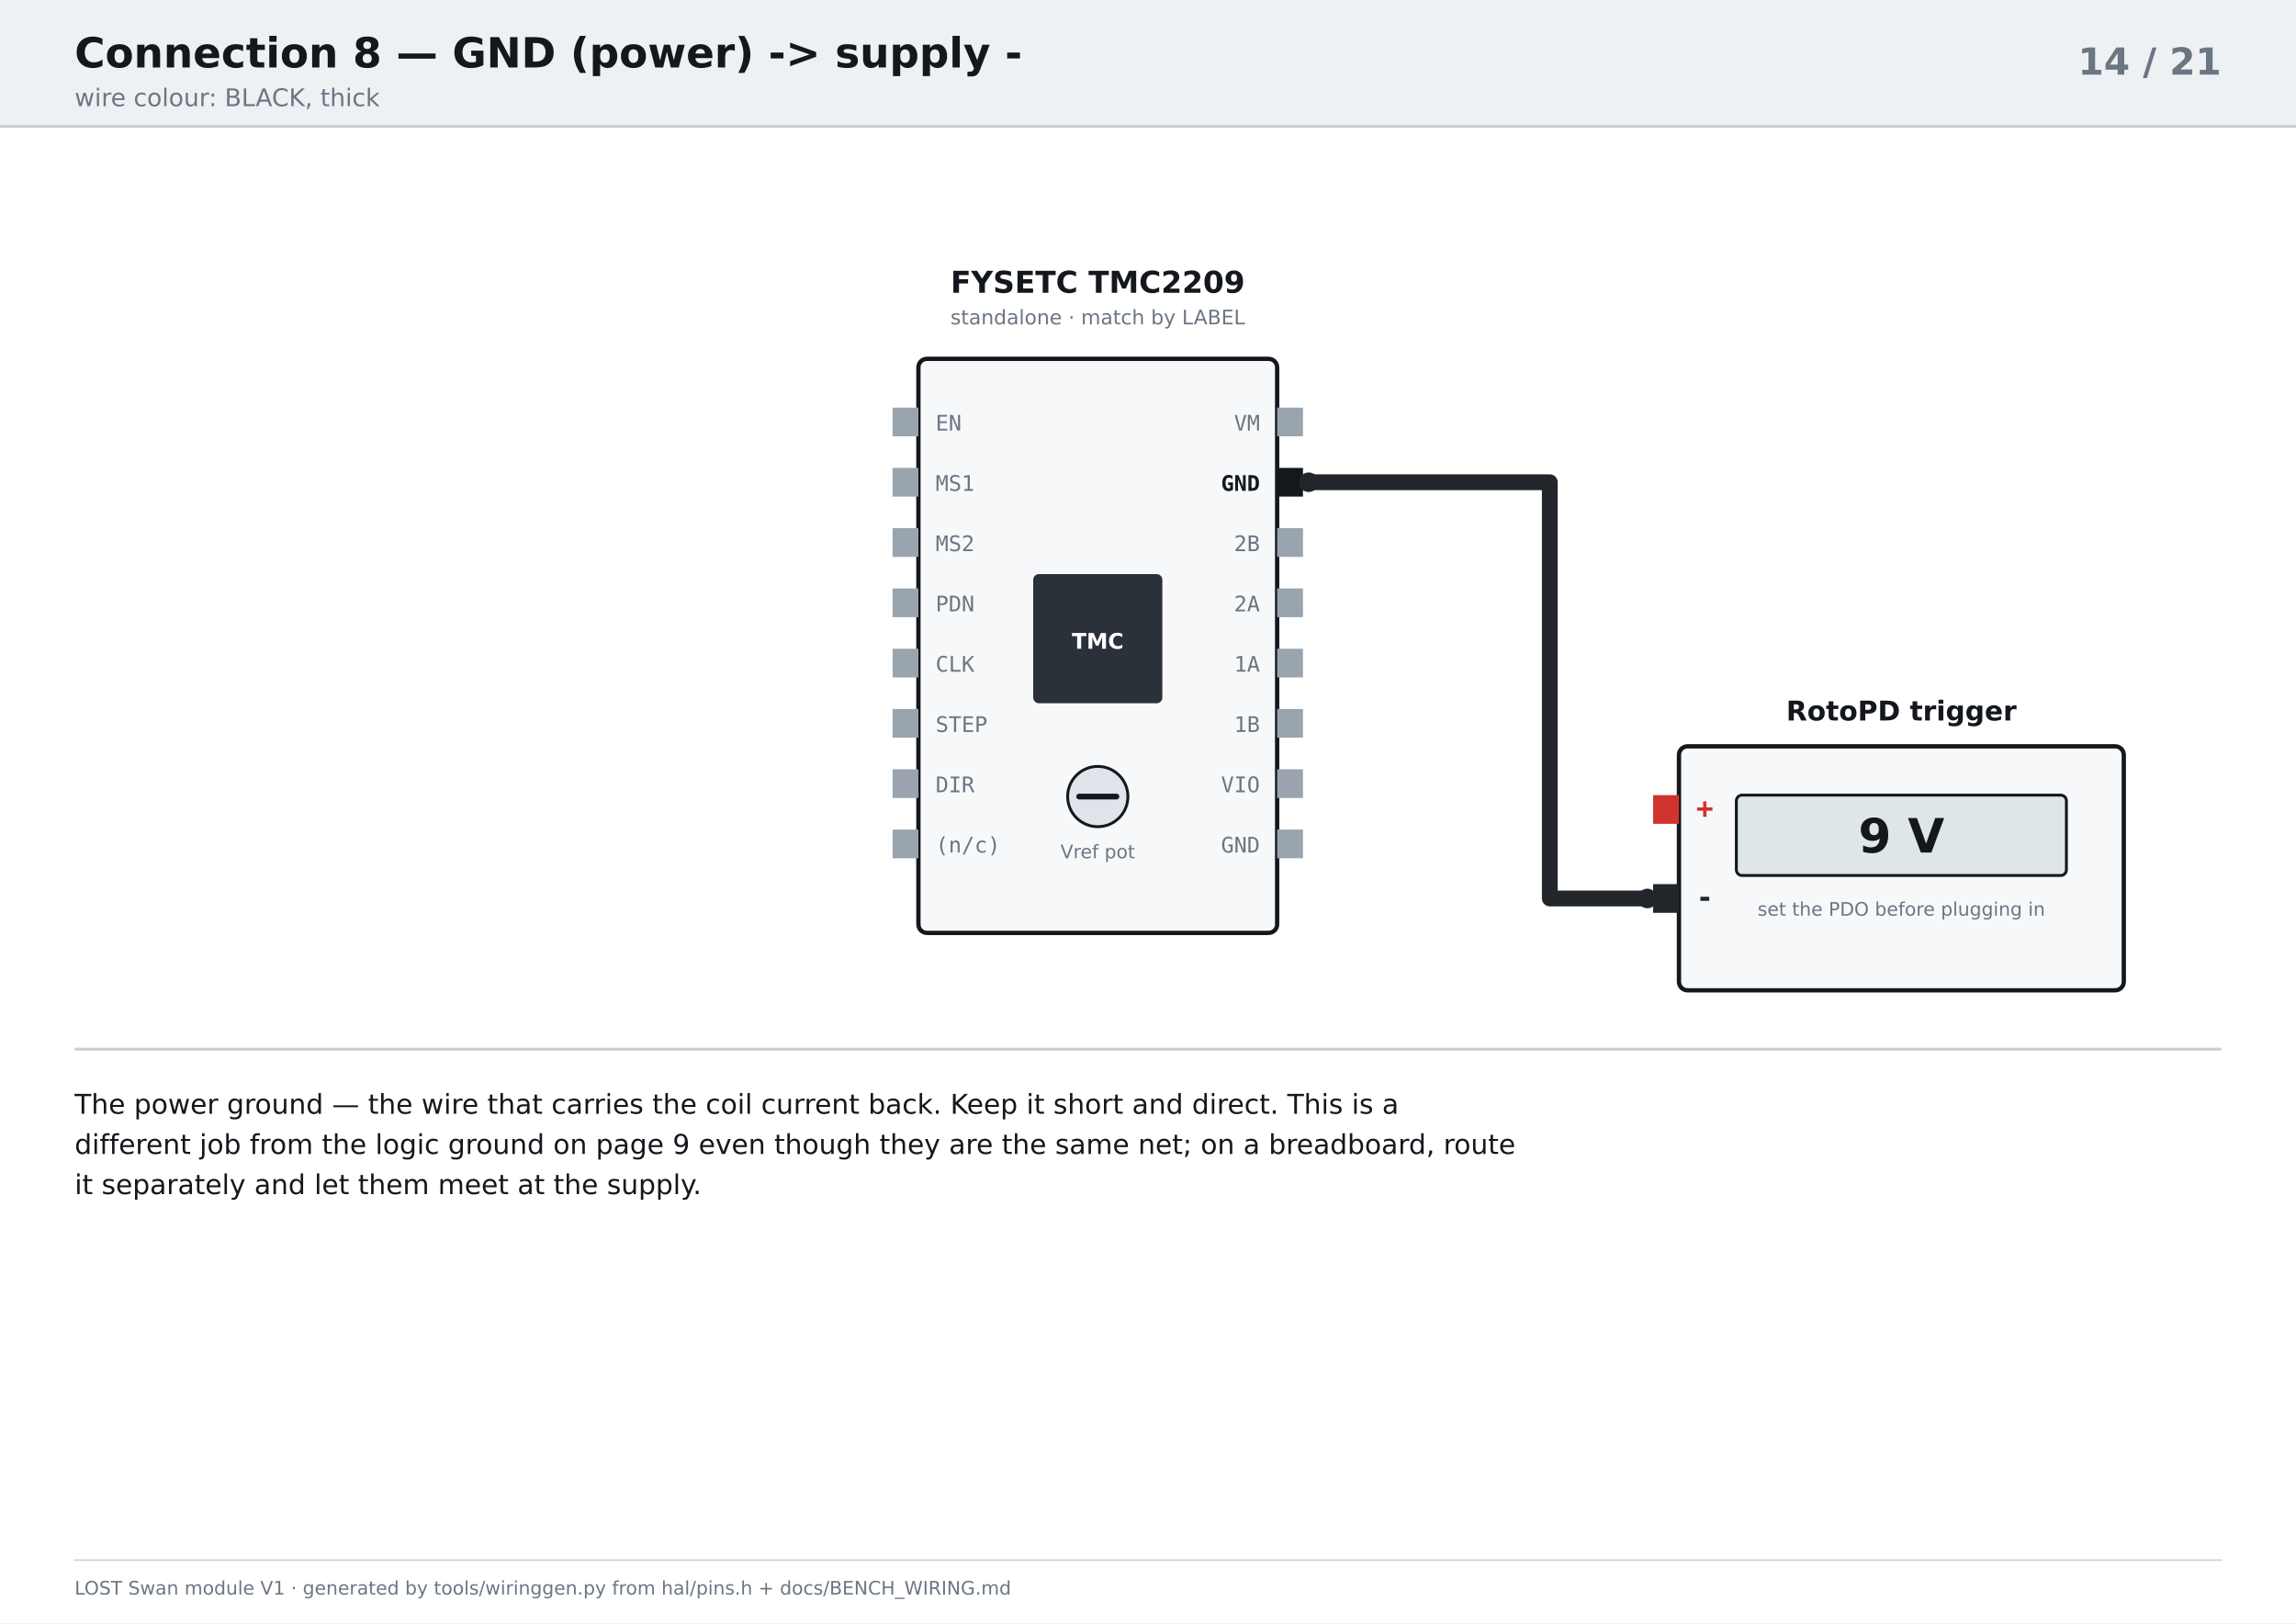
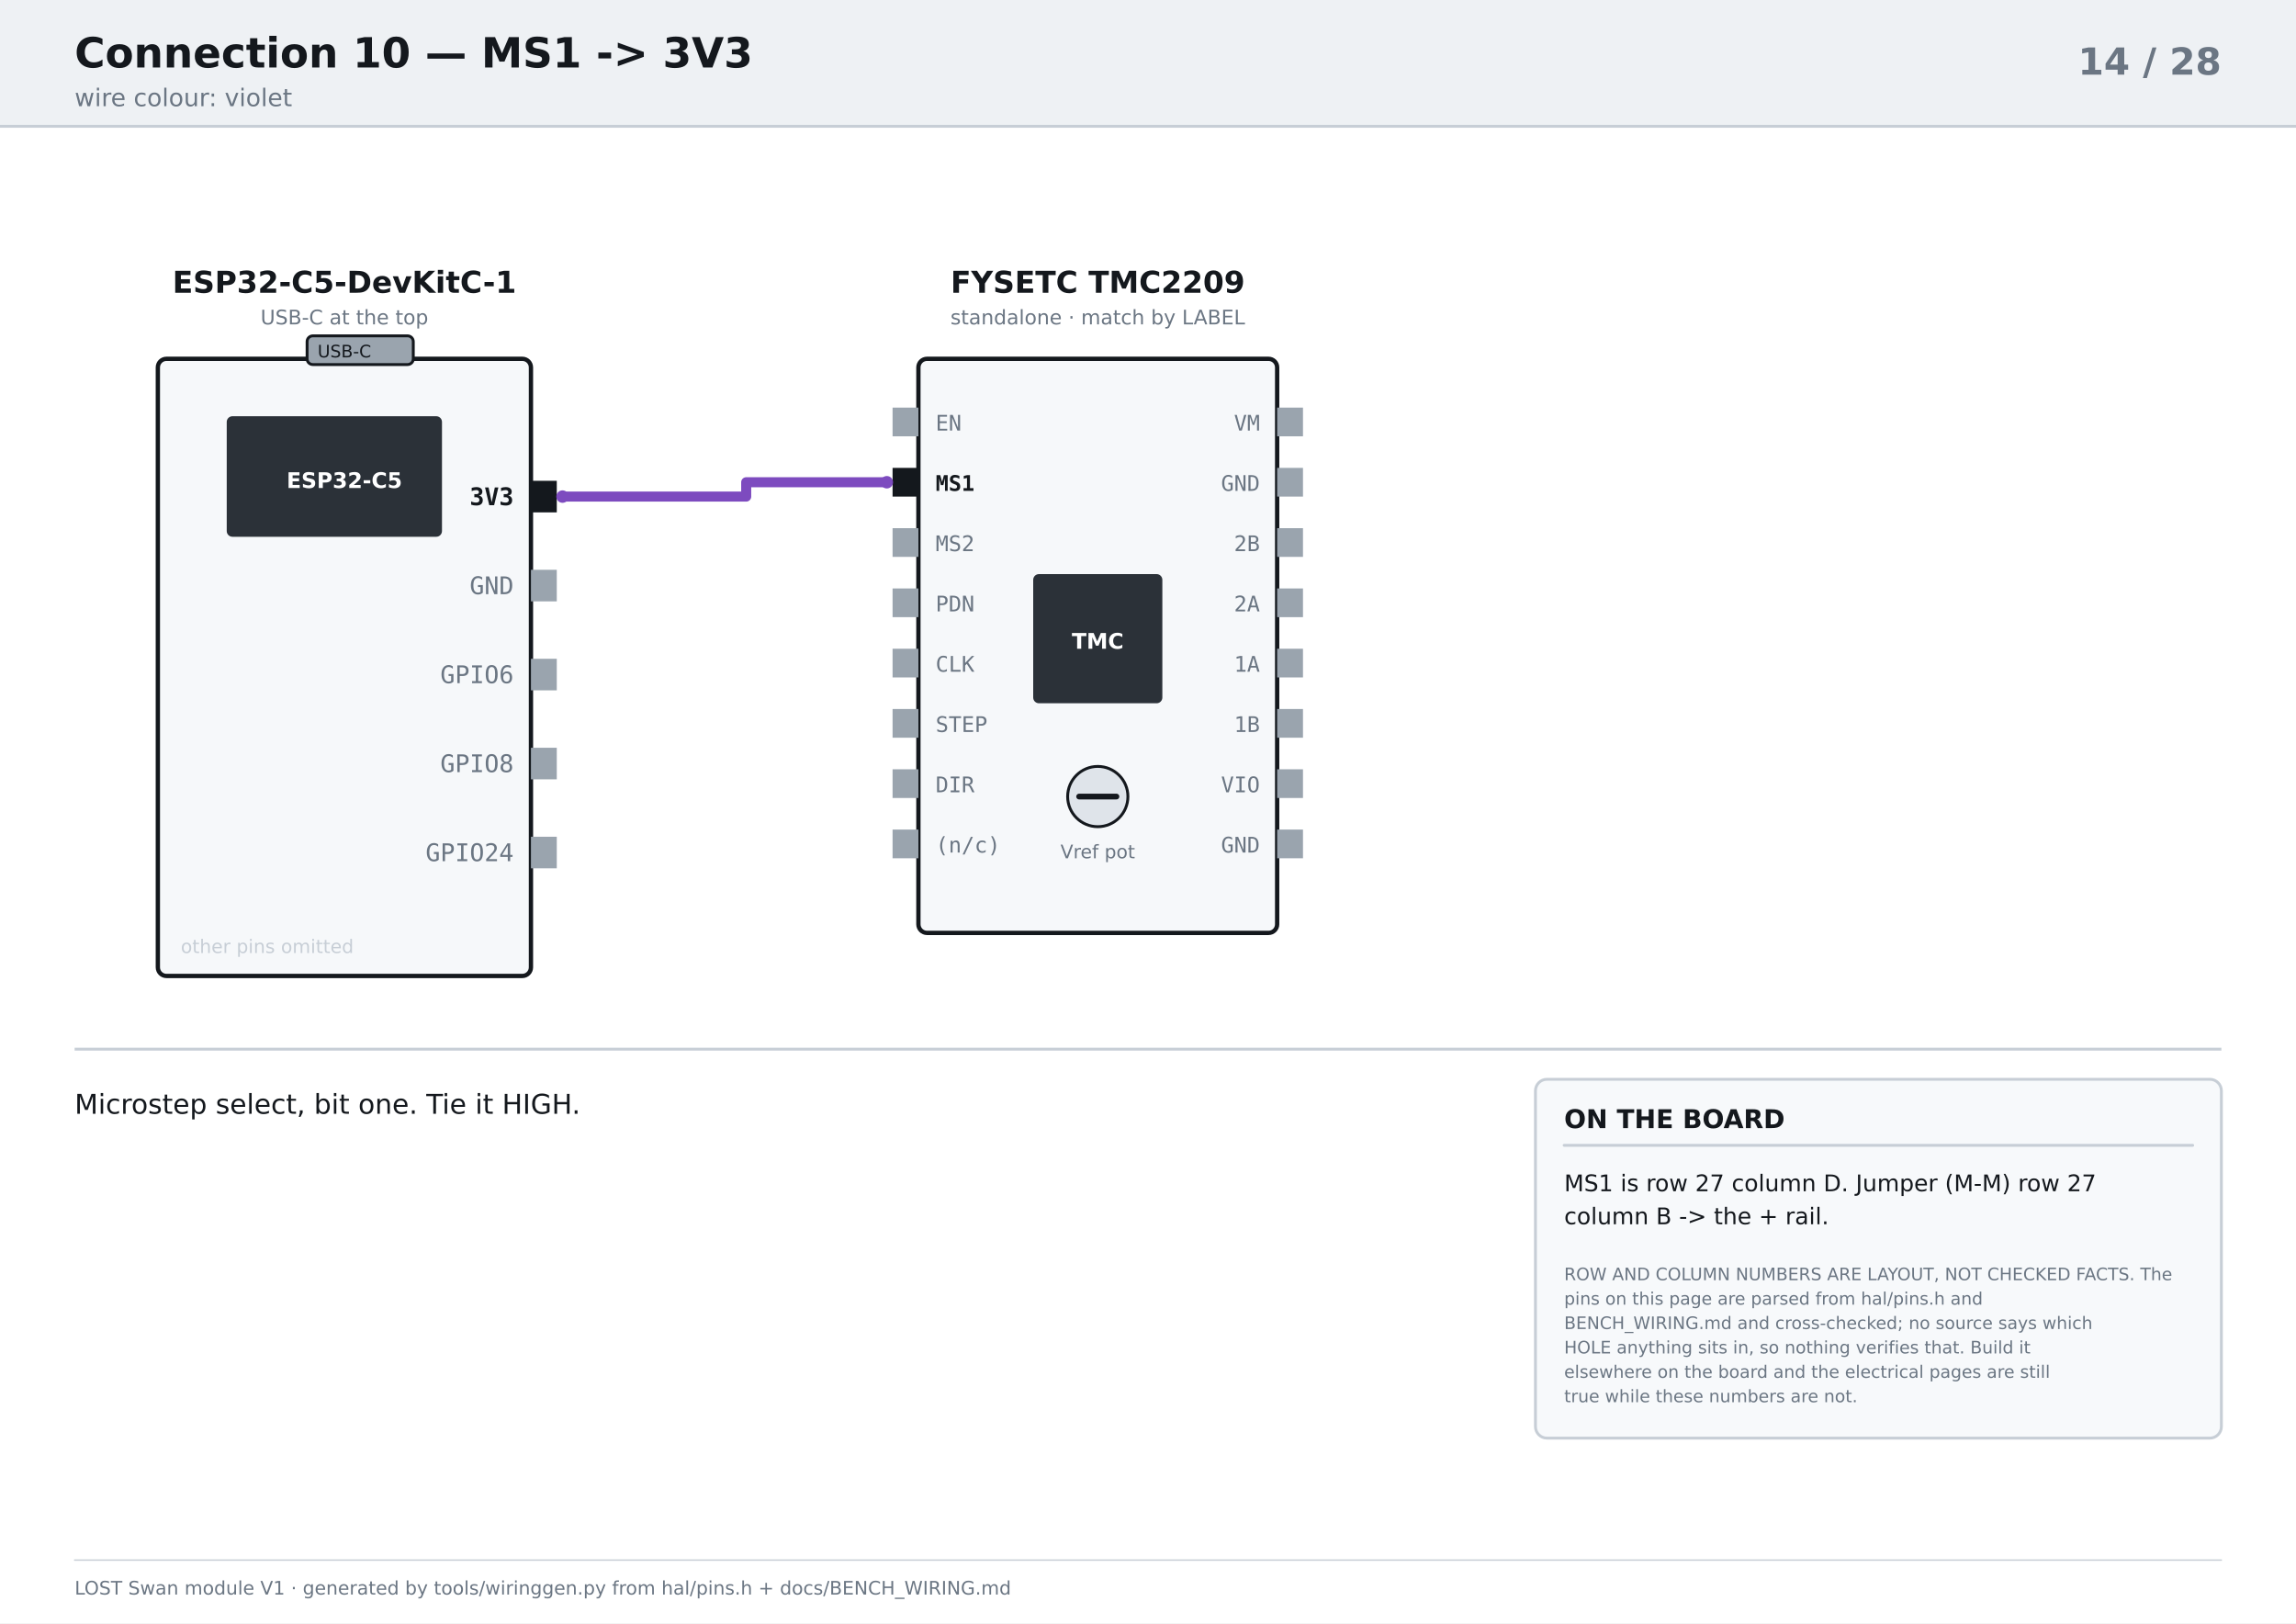
<svg xmlns="http://www.w3.org/2000/svg" width="1600" height="1131" viewBox="0 0 1600 1131">
  <rect width="1600" height="1131" fill="#ffffff" />
  <rect x="0" y="0" width="1600" height="88" fill="#eef1f4" />
  <line x1="0" y1="88" x2="1600" y2="88" stroke="#c7ced6" stroke-width="2" />
-   <text x="52" y="47" font-family="DejaVu Sans, Verdana, Geneva, sans-serif" font-size="29" fill="#14181d" text-anchor="start" font-weight="bold">Connection 8  —  GND (power)  -&gt;  supply  -</text>
-   <text x="52" y="74" font-family="DejaVu Sans, Verdana, Geneva, sans-serif" font-size="17" fill="#6b7683" text-anchor="start" font-weight="normal">wire colour: BLACK, thick</text>
-   <text x="1548" y="52" font-family="DejaVu Sans, Verdana, Geneva, sans-serif" font-size="26" fill="#6b7683" text-anchor="end" font-weight="bold">14 / 21</text>
+   <text x="52" y="47" font-family="DejaVu Sans, Verdana, Geneva, sans-serif" font-size="29" fill="#14181d" text-anchor="start" font-weight="bold">Connection 10  —  MS1  -&gt;  3V3</text>
+   <text x="52" y="74" font-family="DejaVu Sans, Verdana, Geneva, sans-serif" font-size="17" fill="#6b7683" text-anchor="start" font-weight="normal">wire colour: violet</text>
+   <text x="1548" y="52" font-family="DejaVu Sans, Verdana, Geneva, sans-serif" font-size="26" fill="#6b7683" text-anchor="end" font-weight="bold">14 / 28</text>
  <rect x="640" y="250" width="250" height="400" rx="6" fill="#f6f8fa" stroke="#14181d" stroke-width="3" />
  <text x="765" y="204" font-family="DejaVu Sans, Verdana, Geneva, sans-serif" font-size="21" fill="#14181d" text-anchor="middle" font-weight="bold">FYSETC TMC2209</text>
  <text x="765" y="226" font-family="DejaVu Sans, Verdana, Geneva, sans-serif" font-size="14" fill="#6b7683" text-anchor="middle" font-weight="normal">standalone  ·  match by LABEL</text>
  <rect x="720" y="400" width="90" height="90" rx="4" fill="#2b3138" stroke="none" stroke-width="2" />
  <text x="765" y="452" font-family="DejaVu Sans, Verdana, Geneva, sans-serif" font-size="15" fill="#ffffff" text-anchor="middle" font-weight="bold">TMC</text>
  <circle cx="765" cy="555" r="21" fill="#dfe4ea" stroke="#14181d" stroke-width="2" />
  <line x1="752" y1="555" x2="778" y2="555" stroke="#14181d" stroke-width="4" stroke-linecap="round" />
  <text x="765" y="598" font-family="DejaVu Sans, Verdana, Geneva, sans-serif" font-size="13" fill="#6b7683" text-anchor="middle" font-weight="normal">Vref pot</text>
  <rect x="622" y="284" width="18" height="20" rx="0" fill="#9aa4ae" stroke="none" stroke-width="2" />
  <text x="652" y="300" font-family="DejaVu Sans Mono, Consolas, monospace" font-size="15" fill="#6b7683" text-anchor="start" font-weight="normal">EN</text>
-   <rect x="622" y="326" width="18" height="20" rx="0" fill="#9aa4ae" stroke="none" stroke-width="2" />
-   <text x="652" y="342" font-family="DejaVu Sans Mono, Consolas, monospace" font-size="15" fill="#6b7683" text-anchor="start" font-weight="normal">MS1</text>
+   <rect x="622" y="326" width="18" height="20" rx="0" fill="#14181d" stroke="none" stroke-width="2" />
+   <text x="652" y="342" font-family="DejaVu Sans Mono, Consolas, monospace" font-size="15" fill="#14181d" text-anchor="start" font-weight="bold">MS1</text>
  <rect x="622" y="368" width="18" height="20" rx="0" fill="#9aa4ae" stroke="none" stroke-width="2" />
  <text x="652" y="384" font-family="DejaVu Sans Mono, Consolas, monospace" font-size="15" fill="#6b7683" text-anchor="start" font-weight="normal">MS2</text>
  <rect x="622" y="410" width="18" height="20" rx="0" fill="#9aa4ae" stroke="none" stroke-width="2" />
  <text x="652" y="426" font-family="DejaVu Sans Mono, Consolas, monospace" font-size="15" fill="#6b7683" text-anchor="start" font-weight="normal">PDN</text>
  <rect x="622" y="452" width="18" height="20" rx="0" fill="#9aa4ae" stroke="none" stroke-width="2" />
  <text x="652" y="468" font-family="DejaVu Sans Mono, Consolas, monospace" font-size="15" fill="#6b7683" text-anchor="start" font-weight="normal">CLK</text>
  <rect x="622" y="494" width="18" height="20" rx="0" fill="#9aa4ae" stroke="none" stroke-width="2" />
  <text x="652" y="510" font-family="DejaVu Sans Mono, Consolas, monospace" font-size="15" fill="#6b7683" text-anchor="start" font-weight="normal">STEP</text>
  <rect x="622" y="536" width="18" height="20" rx="0" fill="#9aa4ae" stroke="none" stroke-width="2" />
  <text x="652" y="552" font-family="DejaVu Sans Mono, Consolas, monospace" font-size="15" fill="#6b7683" text-anchor="start" font-weight="normal">DIR</text>
  <rect x="622" y="578" width="18" height="20" rx="0" fill="#9aa4ae" stroke="none" stroke-width="2" />
  <text x="652" y="594" font-family="DejaVu Sans Mono, Consolas, monospace" font-size="15" fill="#6b7683" text-anchor="start" font-weight="normal">(n/c)</text>
  <rect x="890" y="284" width="18" height="20" rx="0" fill="#9aa4ae" stroke="none" stroke-width="2" />
  <text x="878" y="300" font-family="DejaVu Sans Mono, Consolas, monospace" font-size="15" fill="#6b7683" text-anchor="end" font-weight="normal">VM</text>
-   <rect x="890" y="326" width="18" height="20" rx="0" fill="#14181d" stroke="none" stroke-width="2" />
-   <text x="878" y="342" font-family="DejaVu Sans Mono, Consolas, monospace" font-size="15" fill="#14181d" text-anchor="end" font-weight="bold">GND</text>
+   <rect x="890" y="326" width="18" height="20" rx="0" fill="#9aa4ae" stroke="none" stroke-width="2" />
+   <text x="878" y="342" font-family="DejaVu Sans Mono, Consolas, monospace" font-size="15" fill="#6b7683" text-anchor="end" font-weight="normal">GND</text>
  <rect x="890" y="368" width="18" height="20" rx="0" fill="#9aa4ae" stroke="none" stroke-width="2" />
  <text x="878" y="384" font-family="DejaVu Sans Mono, Consolas, monospace" font-size="15" fill="#6b7683" text-anchor="end" font-weight="normal">2B</text>
  <rect x="890" y="410" width="18" height="20" rx="0" fill="#9aa4ae" stroke="none" stroke-width="2" />
  <text x="878" y="426" font-family="DejaVu Sans Mono, Consolas, monospace" font-size="15" fill="#6b7683" text-anchor="end" font-weight="normal">2A</text>
  <rect x="890" y="452" width="18" height="20" rx="0" fill="#9aa4ae" stroke="none" stroke-width="2" />
  <text x="878" y="468" font-family="DejaVu Sans Mono, Consolas, monospace" font-size="15" fill="#6b7683" text-anchor="end" font-weight="normal">1A</text>
  <rect x="890" y="494" width="18" height="20" rx="0" fill="#9aa4ae" stroke="none" stroke-width="2" />
  <text x="878" y="510" font-family="DejaVu Sans Mono, Consolas, monospace" font-size="15" fill="#6b7683" text-anchor="end" font-weight="normal">1B</text>
  <rect x="890" y="536" width="18" height="20" rx="0" fill="#9aa4ae" stroke="none" stroke-width="2" />
  <text x="878" y="552" font-family="DejaVu Sans Mono, Consolas, monospace" font-size="15" fill="#6b7683" text-anchor="end" font-weight="normal">VIO</text>
  <rect x="890" y="578" width="18" height="20" rx="0" fill="#9aa4ae" stroke="none" stroke-width="2" />
  <text x="878" y="594" font-family="DejaVu Sans Mono, Consolas, monospace" font-size="15" fill="#6b7683" text-anchor="end" font-weight="normal">GND</text>
-   <rect x="1170" y="520" width="310" height="170" rx="6" fill="#f6f8fa" stroke="#14181d" stroke-width="3" />
-   <text x="1325" y="502" font-family="DejaVu Sans, Verdana, Geneva, sans-serif" font-size="19" fill="#14181d" text-anchor="middle" font-weight="bold">RotoPD trigger</text>
-   <rect x="1210" y="554" width="230" height="56" rx="4" fill="#dfe6ea" stroke="#14181d" stroke-width="2" />
-   <text x="1325" y="594" font-family="DejaVu Sans, Verdana, Geneva, sans-serif" font-size="33" fill="#14181d" text-anchor="middle" font-weight="bold">9 V</text>
-   <text x="1325" y="638" font-family="DejaVu Sans, Verdana, Geneva, sans-serif" font-size="13" fill="#6b7683" text-anchor="middle" font-weight="normal">set the PDO before plugging in</text>
-   <rect x="1152" y="554" width="18" height="20" rx="0" fill="#d0342c" stroke="none" stroke-width="2" />
-   <text x="1182" y="570" font-family="DejaVu Sans Mono, Consolas, monospace" font-size="20" fill="#d0342c" text-anchor="start" font-weight="bold">+</text>
-   <rect x="1152" y="616" width="18" height="20" rx="0" fill="#22262b" stroke="none" stroke-width="2" />
-   <text x="1182" y="632" font-family="DejaVu Sans Mono, Consolas, monospace" font-size="20" fill="#22262b" text-anchor="start" font-weight="bold">-</text>
-   <polyline points="912,336 1080,336 1080,626 1148,626" fill="none" stroke="#22262b" stroke-width="11" stroke-linecap="round" stroke-linejoin="round" />
-   <circle cx="912" cy="336" r="6.82" fill="#22262b" stroke="none" stroke-width="1" />
-   <circle cx="1148" cy="626" r="6.82" fill="#22262b" stroke="none" stroke-width="1" />
+   <rect x="110" y="250" width="260" height="430" rx="6" fill="#f6f8fa" stroke="#14181d" stroke-width="3" />
+   <text x="240" y="204" font-family="DejaVu Sans, Verdana, Geneva, sans-serif" font-size="21" fill="#14181d" text-anchor="middle" font-weight="bold">ESP32-C5-DevKitC-1</text>
+   <text x="240" y="226" font-family="DejaVu Sans, Verdana, Geneva, sans-serif" font-size="14" fill="#6b7683" text-anchor="middle" font-weight="normal">USB-C at the top</text>
+   <rect x="214" y="234" width="74" height="20" rx="4" fill="#9aa4ae" stroke="#14181d" stroke-width="2" />
+   <text x="240" y="249" font-family="DejaVu Sans, Verdana, Geneva, sans-serif" font-size="12" fill="#14181d" text-anchor="middle" font-weight="normal">USB-C</text>
+   <rect x="158" y="290" width="150" height="84" rx="4" fill="#2b3138" stroke="none" stroke-width="2" />
+   <text x="240" y="340" font-family="DejaVu Sans, Verdana, Geneva, sans-serif" font-size="15" fill="#ffffff" text-anchor="middle" font-weight="bold">ESP32-C5</text>
+   <rect x="370" y="335" width="18" height="22" rx="0" fill="#14181d" stroke="none" stroke-width="2" />
+   <text x="358" y="352" font-family="DejaVu Sans Mono, Consolas, monospace" font-size="17" fill="#14181d" text-anchor="end" font-weight="bold">3V3</text>
+   <rect x="370" y="397" width="18" height="22" rx="0" fill="#9aa4ae" stroke="none" stroke-width="2" />
+   <text x="358" y="414" font-family="DejaVu Sans Mono, Consolas, monospace" font-size="17" fill="#6b7683" text-anchor="end" font-weight="normal">GND</text>
+   <rect x="370" y="459" width="18" height="22" rx="0" fill="#9aa4ae" stroke="none" stroke-width="2" />
+   <text x="358" y="476" font-family="DejaVu Sans Mono, Consolas, monospace" font-size="17" fill="#6b7683" text-anchor="end" font-weight="normal">GPIO6</text>
+   <rect x="370" y="521" width="18" height="22" rx="0" fill="#9aa4ae" stroke="none" stroke-width="2" />
+   <text x="358" y="538" font-family="DejaVu Sans Mono, Consolas, monospace" font-size="17" fill="#6b7683" text-anchor="end" font-weight="normal">GPIO8</text>
+   <rect x="370" y="583" width="18" height="22" rx="0" fill="#9aa4ae" stroke="none" stroke-width="2" />
+   <text x="358" y="600" font-family="DejaVu Sans Mono, Consolas, monospace" font-size="17" fill="#6b7683" text-anchor="end" font-weight="normal">GPIO24</text>
+   <text x="126" y="664" font-family="DejaVu Sans, Verdana, Geneva, sans-serif" font-size="13" fill="#c7ced6" text-anchor="start" font-weight="normal">other pins omitted</text>
+   <polyline points="618,336 520,336 520,346 392,346" fill="none" stroke="#7d4bbf" stroke-width="7" stroke-linecap="round" stroke-linejoin="round" />
+   <circle cx="618" cy="336" r="4.34" fill="#7d4bbf" stroke="none" stroke-width="1" />
+   <circle cx="392" cy="346" r="4.34" fill="#7d4bbf" stroke="none" stroke-width="1" />
  <rect x="52" y="730" width="1496" height="2" rx="0" fill="#c7ced6" stroke="none" stroke-width="2" />
-   <text x="52" y="776" font-family="DejaVu Sans, Verdana, Geneva, sans-serif" font-size="19" fill="#14181d" text-anchor="start" font-weight="normal">The power ground — the wire that carries the coil current back. Keep it short and direct. This is a</text>
-   <text x="52" y="804" font-family="DejaVu Sans, Verdana, Geneva, sans-serif" font-size="19" fill="#14181d" text-anchor="start" font-weight="normal">different job from the logic ground on page 9 even though they are the same net; on a breadboard, route</text>
-   <text x="52" y="832" font-family="DejaVu Sans, Verdana, Geneva, sans-serif" font-size="19" fill="#14181d" text-anchor="start" font-weight="normal">it separately and let them meet at the supply.</text>
+   <rect x="1070" y="752" width="478" height="250" rx="8" fill="#f7f9fb" stroke="#c7ced6" stroke-width="2" />
+   <text x="1090" y="786" font-family="DejaVu Sans, Verdana, Geneva, sans-serif" font-size="18" fill="#14181d" text-anchor="start" font-weight="bold">ON THE BOARD</text>
+   <line x1="1090" y1="798" x2="1528" y2="798" stroke="#c7ced6" stroke-width="2" stroke-linecap="round" />
+   <text x="1090" y="830" font-family="DejaVu Sans, Verdana, Geneva, sans-serif" font-size="16" fill="#14181d" text-anchor="start" font-weight="normal">MS1 is row 27 column D. Jumper (M-M) row 27</text>
+   <text x="1090" y="853" font-family="DejaVu Sans, Verdana, Geneva, sans-serif" font-size="16" fill="#14181d" text-anchor="start" font-weight="normal">column B -&gt; the + rail.</text>
+   <text x="1090" y="892" font-family="DejaVu Sans, Verdana, Geneva, sans-serif" font-size="12" fill="#6b7683" text-anchor="start" font-weight="normal">ROW AND COLUMN NUMBERS ARE LAYOUT, NOT CHECKED FACTS. The</text>
+   <text x="1090" y="909" font-family="DejaVu Sans, Verdana, Geneva, sans-serif" font-size="12" fill="#6b7683" text-anchor="start" font-weight="normal">pins on this page are parsed from hal/pins.h and</text>
+   <text x="1090" y="926" font-family="DejaVu Sans, Verdana, Geneva, sans-serif" font-size="12" fill="#6b7683" text-anchor="start" font-weight="normal">BENCH_WIRING.md and cross-checked; no source says which</text>
+   <text x="1090" y="943" font-family="DejaVu Sans, Verdana, Geneva, sans-serif" font-size="12" fill="#6b7683" text-anchor="start" font-weight="normal">HOLE anything sits in, so nothing verifies that. Build it</text>
+   <text x="1090" y="960" font-family="DejaVu Sans, Verdana, Geneva, sans-serif" font-size="12" fill="#6b7683" text-anchor="start" font-weight="normal">elsewhere on the board and the electrical pages are still</text>
+   <text x="1090" y="977" font-family="DejaVu Sans, Verdana, Geneva, sans-serif" font-size="12" fill="#6b7683" text-anchor="start" font-weight="normal">true while these numbers are not.</text>
+   <text x="52" y="776" font-family="DejaVu Sans, Verdana, Geneva, sans-serif" font-size="19" fill="#14181d" text-anchor="start" font-weight="normal">Microstep select, bit one. Tie it HIGH.</text>
  <line x1="52" y1="1087" x2="1548" y2="1087" stroke="#c7ced6" stroke-width="1" stroke-linecap="round" />
  <text x="52" y="1111" font-family="DejaVu Sans, Verdana, Geneva, sans-serif" font-size="13" fill="#6b7683" text-anchor="start" font-weight="normal">LOST Swan  module V1  ·  generated by tools/wiringgen.py from hal/pins.h + docs/BENCH_WIRING.md</text>
</svg>
